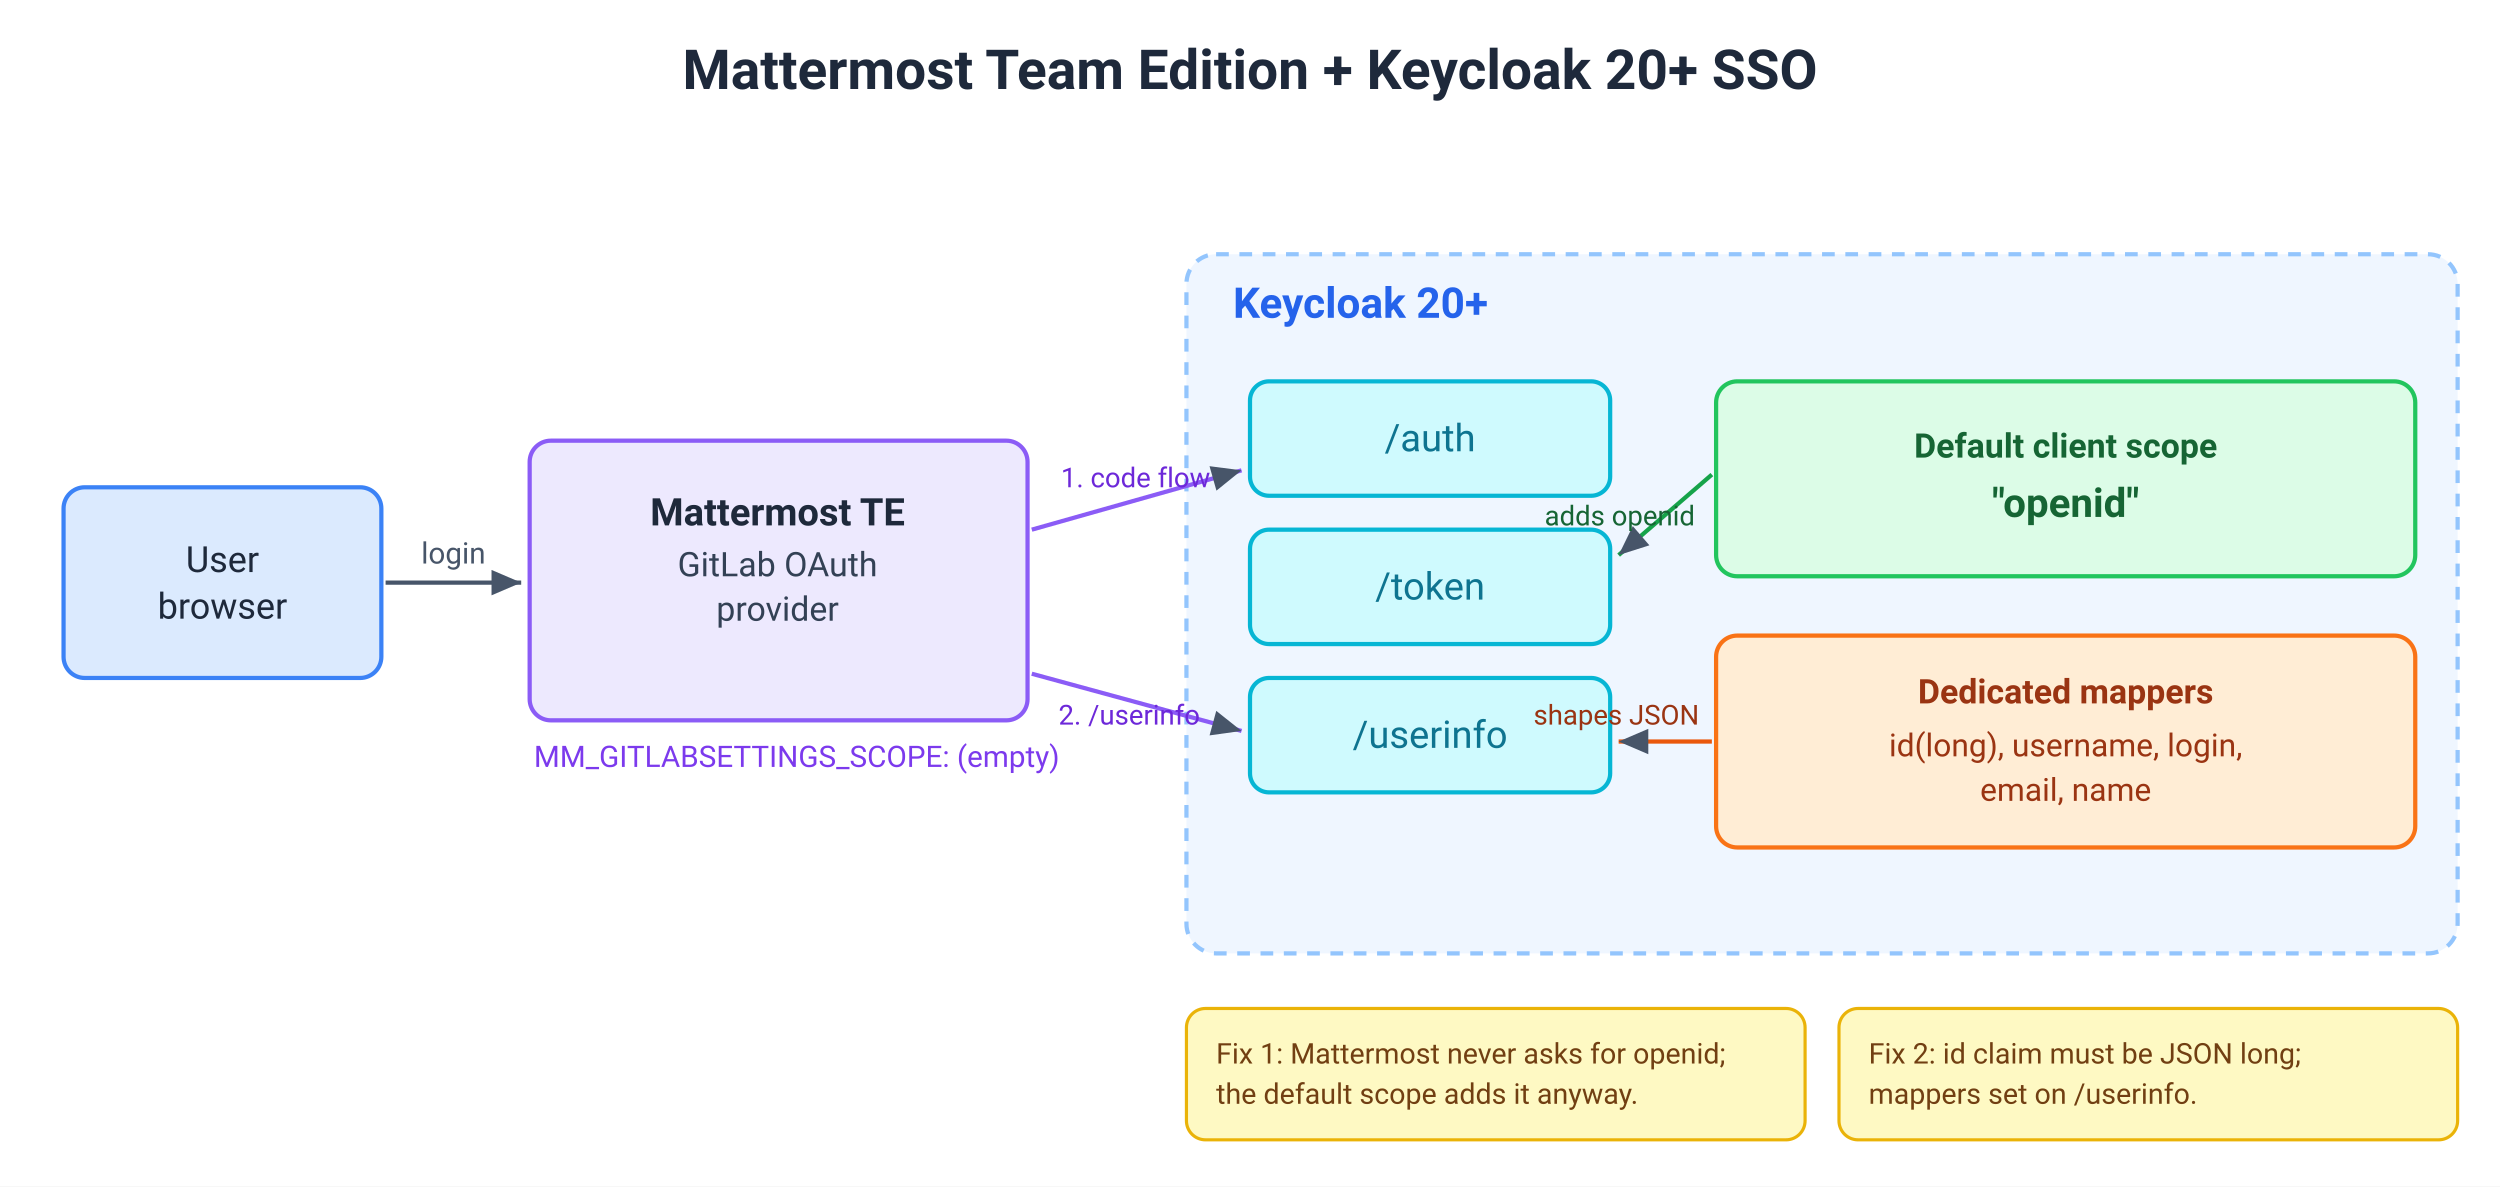
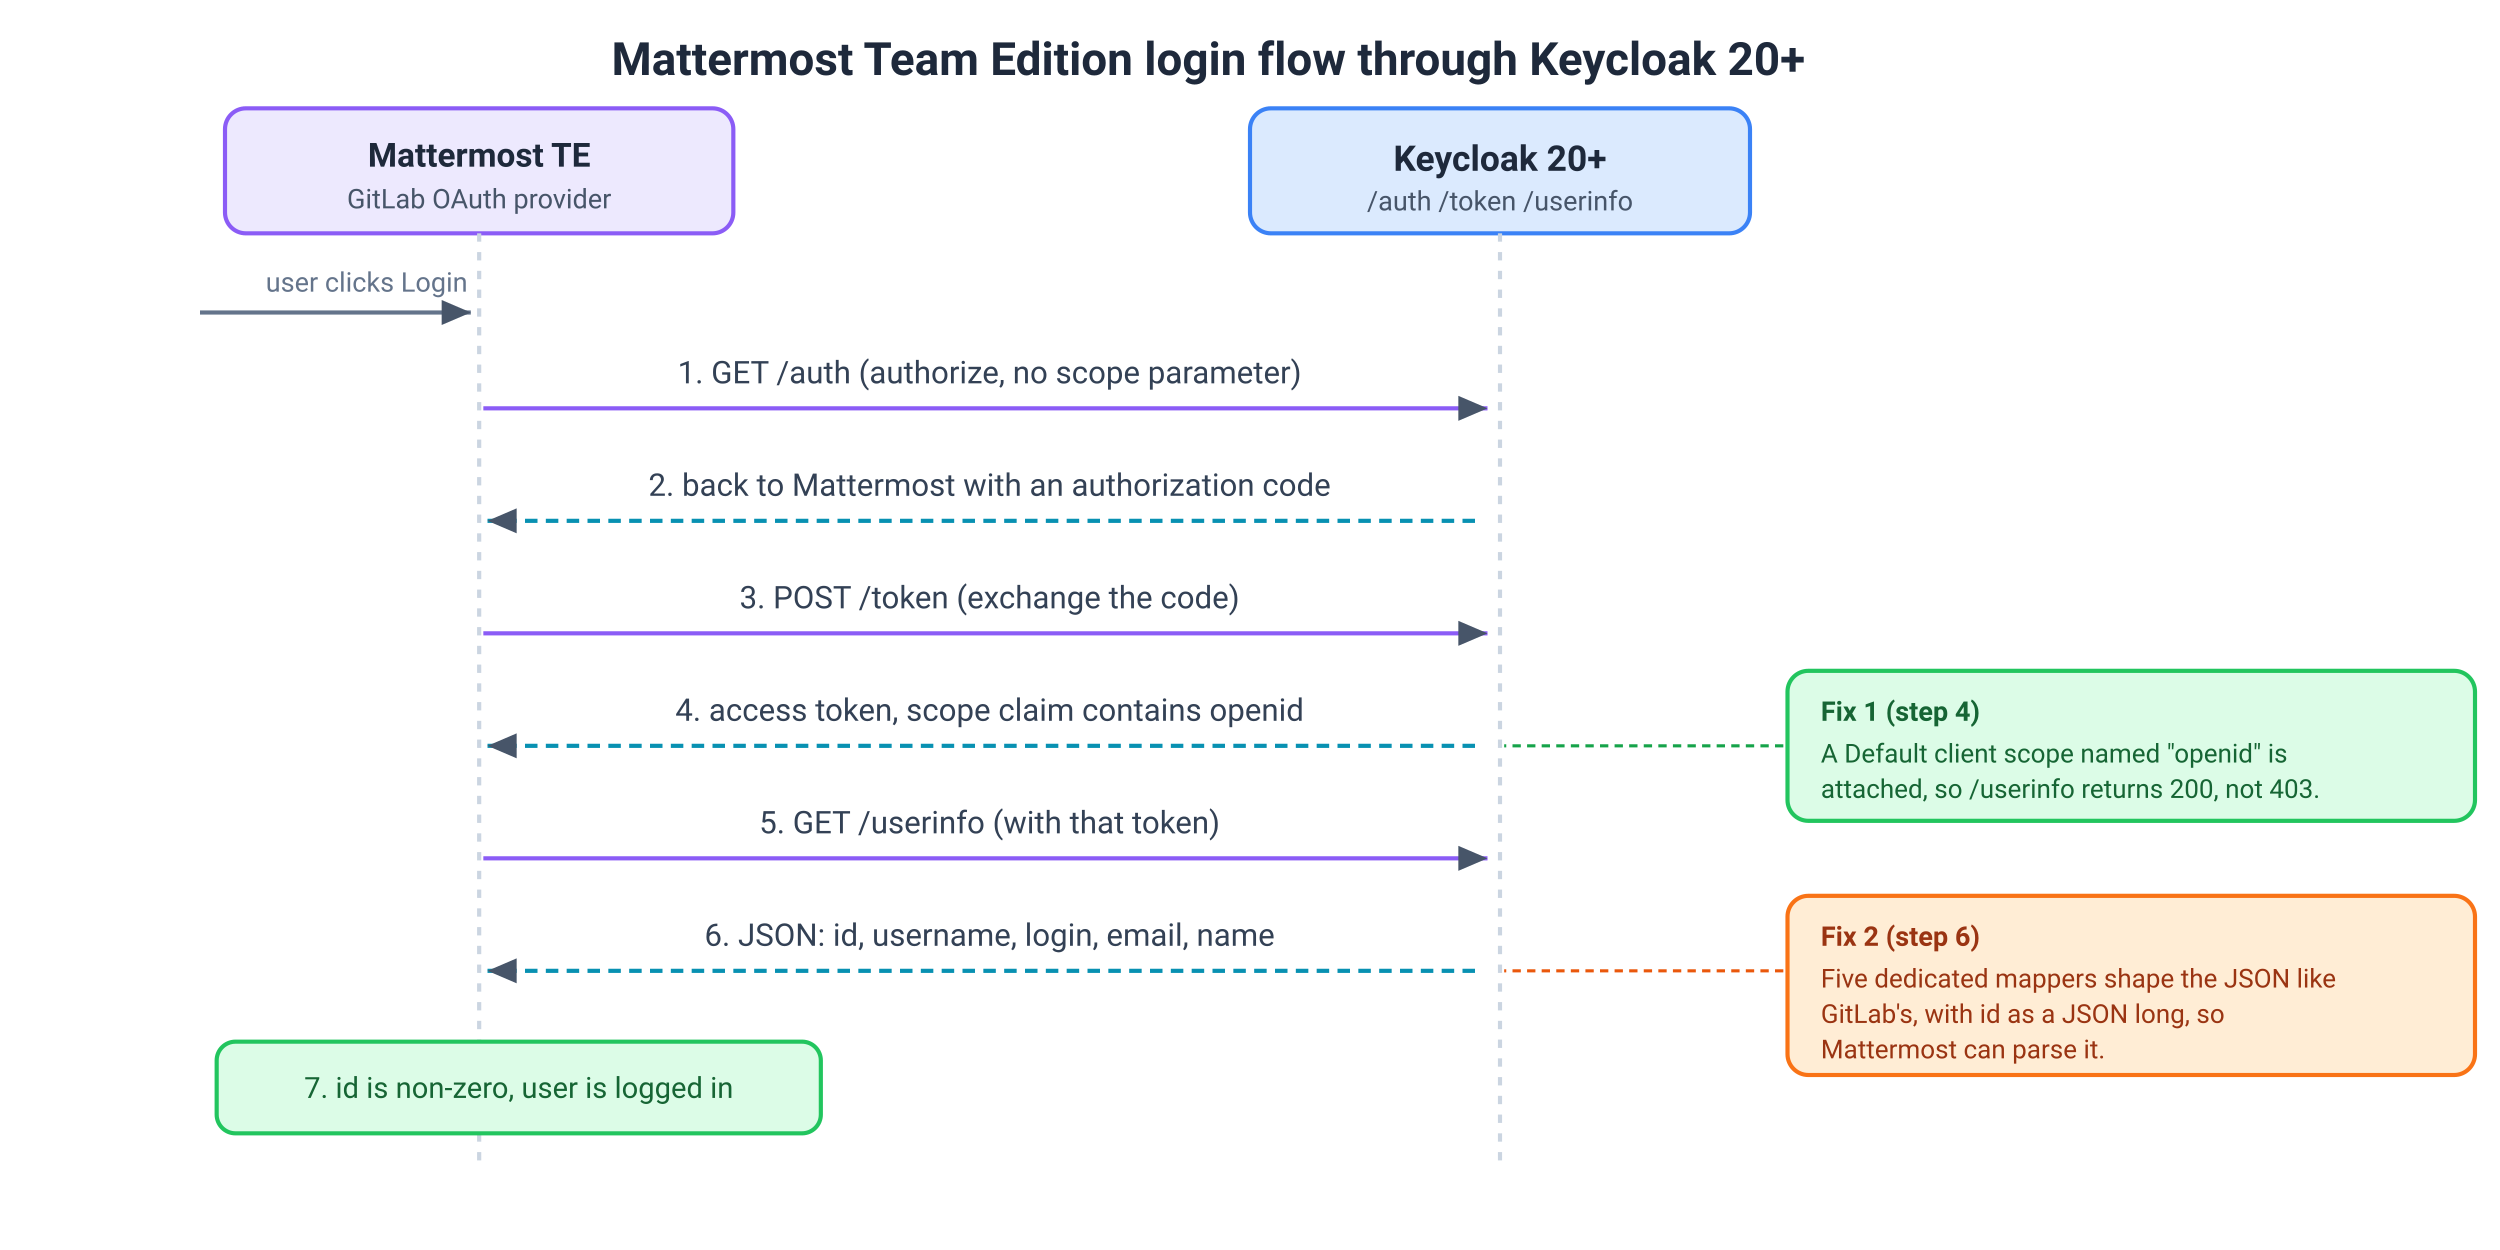
- <svg xmlns="http://www.w3.org/2000/svg" viewBox="0 0 1180 560" font-family="system-ui,-apple-system,Segoe UI,Roboto,sans-serif">
+ <svg xmlns="http://www.w3.org/2000/svg" viewBox="0 0 1200 600" font-family="system-ui,-apple-system,Segoe UI,Roboto,sans-serif">
  <defs>
    <marker id="ah" markerWidth="9" markerHeight="9" refX="7" refY="3" orient="auto">
      <path d="M0,0 L7,3 L0,6 Z" fill="#475569" />
    </marker>
  </defs>
-   <rect x="0" y="0" width="1180" height="560" fill="#ffffff" />
-   <text x="590" y="42" text-anchor="middle" font-size="26" font-weight="700" fill="#1e293b">Mattermost Team Edition  +  Keycloak 20+  SSO</text>
-   <rect x="560" y="120" width="600" height="330" rx="14" fill="#eff6ff" stroke="#93c5fd" stroke-width="2" stroke-dasharray="6 5" />
-   <text x="582" y="150" font-size="20" font-weight="700" fill="#2563eb">Keycloak 20+</text>
-   <rect x="30" y="230" width="150" height="90" rx="10" fill="#dbeafe" stroke="#3b82f6" stroke-width="2" />
-   <text x="105" y="270" text-anchor="middle" font-size="17" fill="#1e293b">User</text>
-   <text x="105" y="292" text-anchor="middle" font-size="17" fill="#1e293b">browser</text>
-   <rect x="250" y="208" width="235" height="132" rx="10" fill="#ede9fe" stroke="#8b5cf6" stroke-width="2" />
-   <text x="367" y="248" text-anchor="middle" font-size="18" font-weight="600" fill="#1e293b">Mattermost TE</text>
-   <text x="367" y="272" text-anchor="middle" font-size="16" fill="#334155">GitLab OAuth</text>
-   <text x="367" y="293" text-anchor="middle" font-size="16" fill="#334155">provider</text>
-   <text x="252" y="362" font-size="14" fill="#7c3aed">MM_GITLABSETTINGS_SCOPE: (empty)</text>
-   <rect x="590" y="180" width="170" height="54" rx="9" fill="#cffafe" stroke="#06b6d4" stroke-width="2" />
-   <text x="675" y="213" text-anchor="middle" font-size="18" fill="#0e7490">/auth</text>
-   <rect x="590" y="250" width="170" height="54" rx="9" fill="#cffafe" stroke="#06b6d4" stroke-width="2" />
-   <text x="675" y="283" text-anchor="middle" font-size="18" fill="#0e7490">/token</text>
-   <rect x="590" y="320" width="170" height="54" rx="9" fill="#cffafe" stroke="#06b6d4" stroke-width="2" />
-   <text x="675" y="353" text-anchor="middle" font-size="18" fill="#0e7490">/userinfo</text>
-   <rect x="810" y="180" width="330" height="92" rx="10" fill="#dcfce7" stroke="#22c55e" stroke-width="2" />
-   <text x="975" y="216" text-anchor="middle" font-size="16" font-weight="600" fill="#166534">Default client scope</text>
-   <text x="975" y="244" text-anchor="middle" font-size="19" font-weight="700" fill="#166534">"openid"</text>
-   <rect x="810" y="300" width="330" height="100" rx="10" fill="#ffedd5" stroke="#f97316" stroke-width="2" />
-   <text x="975" y="332" text-anchor="middle" font-size="16" font-weight="600" fill="#9a3412">Dedicated mappers</text>
-   <text x="975" y="357" text-anchor="middle" font-size="15" fill="#9a3412">id(long), username, login,</text>
-   <text x="975" y="378" text-anchor="middle" font-size="15" fill="#9a3412">email, name</text>
-   <line x1="182" y1="275" x2="246" y2="275" stroke="#475569" stroke-width="2" marker-end="url(#ah)" />
-   <text x="214" y="266" text-anchor="middle" font-size="14" fill="#475569">login</text>
-   <line x1="487" y1="250" x2="586" y2="222" stroke="#8b5cf6" stroke-width="2" marker-end="url(#ah)" />
-   <text x="536" y="230" text-anchor="middle" font-size="13" fill="#6d28d9">1. code flow</text>
-   <line x1="487" y1="318" x2="586" y2="345" stroke="#8b5cf6" stroke-width="2" marker-end="url(#ah)" />
-   <text x="533" y="342" text-anchor="middle" font-size="13" fill="#6d28d9">2. /userinfo</text>
-   <line x1="808" y1="224" x2="764" y2="262" stroke="#16a34a" stroke-width="2" marker-end="url(#ah)" />
-   <text x="800" y="248" text-anchor="end" font-size="13" fill="#166534">adds openid</text>
-   <line x1="808" y1="350" x2="764" y2="350" stroke="#ea580c" stroke-width="2" marker-end="url(#ah)" />
-   <text x="802" y="342" text-anchor="end" font-size="13" fill="#9a3412">shapes JSON</text>
-   <rect x="560" y="476" width="292" height="62" rx="9" fill="#fef9c3" stroke="#eab308" stroke-width="1.5" />
-   <text x="574" y="502" font-size="13.5" fill="#713f12">Fix 1: Mattermost never asks for openid;</text>
-   <text x="574" y="521" font-size="13.5" fill="#713f12">the default scope adds it anyway.</text>
-   <rect x="868" y="476" width="292" height="62" rx="9" fill="#fef9c3" stroke="#eab308" stroke-width="1.5" />
-   <text x="882" y="502" font-size="13.5" fill="#713f12">Fix 2: id claim must be JSON long;</text>
-   <text x="882" y="521" font-size="13.5" fill="#713f12">mappers set on /userinfo.</text>
+   <rect x="0" y="0" width="1200" height="600" fill="#ffffff" />
+   <text x="580" y="36" text-anchor="middle" font-size="22" font-weight="700" fill="#1e293b">Mattermost Team Edition login flow through Keycloak 20+</text>
+   <rect x="108" y="52" width="244" height="60" rx="10" fill="#ede9fe" stroke="#8b5cf6" stroke-width="2" />
+   <text x="230" y="80" text-anchor="middle" font-size="16" font-weight="700" fill="#1e293b">Mattermost TE</text>
+   <text x="230" y="100" text-anchor="middle" font-size="13" fill="#475569">GitLab OAuth provider</text>
+   <rect x="600" y="52" width="240" height="60" rx="10" fill="#dbeafe" stroke="#3b82f6" stroke-width="2" />
+   <text x="720" y="82" text-anchor="middle" font-size="17" font-weight="700" fill="#1e293b">Keycloak 20+</text>
+   <text x="720" y="101" text-anchor="middle" font-size="13" fill="#475569">/auth  /token  /userinfo</text>
+   <line x1="230" y1="112" x2="230" y2="560" stroke="#cbd5e1" stroke-width="2" stroke-dasharray="4 5" />
+   <line x1="720" y1="112" x2="720" y2="560" stroke="#cbd5e1" stroke-width="2" stroke-dasharray="4 5" />
+   <text x="176" y="140" text-anchor="middle" font-size="13" fill="#64748b">user clicks Login</text>
+   <line x1="96" y1="150" x2="226" y2="150" stroke="#64748b" stroke-width="2" marker-end="url(#ah)" />
+   <text x="475" y="184" text-anchor="middle" font-size="15" fill="#334155">1.  GET /auth  (authorize, no scope parameter)</text>
+   <line x1="232" y1="196" x2="714" y2="196" stroke="#8b5cf6" stroke-width="2" marker-end="url(#ah)" />
+   <text x="475" y="238" text-anchor="middle" font-size="15" fill="#334155">2.  back to Mattermost with an authorization code</text>
+   <line x1="708" y1="250" x2="234" y2="250" stroke="#0891b2" stroke-width="2" stroke-dasharray="6 4" marker-end="url(#ah)" />
+   <text x="475" y="292" text-anchor="middle" font-size="15" fill="#334155">3.  POST /token  (exchange the code)</text>
+   <line x1="232" y1="304" x2="714" y2="304" stroke="#8b5cf6" stroke-width="2" marker-end="url(#ah)" />
+   <text x="475" y="346" text-anchor="middle" font-size="15" fill="#334155">4.  access token, scope claim contains openid</text>
+   <line x1="708" y1="358" x2="234" y2="358" stroke="#0891b2" stroke-width="2" stroke-dasharray="6 4" marker-end="url(#ah)" />
+   <text x="475" y="400" text-anchor="middle" font-size="15" fill="#334155">5.  GET /userinfo  (with that token)</text>
+   <line x1="232" y1="412" x2="714" y2="412" stroke="#8b5cf6" stroke-width="2" marker-end="url(#ah)" />
+   <text x="475" y="454" text-anchor="middle" font-size="15" fill="#334155">6.  JSON: id, username, login, email, name</text>
+   <line x1="708" y1="466" x2="234" y2="466" stroke="#0891b2" stroke-width="2" stroke-dasharray="6 4" marker-end="url(#ah)" />
+   <rect x="104" y="500" width="290" height="44" rx="9" fill="#dcfce7" stroke="#22c55e" stroke-width="2" />
+   <text x="249" y="527" text-anchor="middle" font-size="14" fill="#166534">7.  id is non-zero, user is logged in</text>
+   <line x1="856" y1="358" x2="722" y2="358" stroke="#16a34a" stroke-width="1.5" stroke-dasharray="4 3" />
+   <rect x="858" y="322" width="330" height="72" rx="10" fill="#dcfce7" stroke="#22c55e" stroke-width="2" />
+   <text x="874" y="346" font-size="13" font-weight="700" fill="#166534">Fix 1  (step 4)</text>
+   <text x="874" y="366" font-size="12.5" fill="#166534">A Default client scope named "openid" is</text>
+   <text x="874" y="383" font-size="12.5" fill="#166534">attached, so /userinfo returns 200, not 403.</text>
+   <line x1="856" y1="466" x2="722" y2="466" stroke="#ea580c" stroke-width="1.5" stroke-dasharray="4 3" />
+   <rect x="858" y="430" width="330" height="86" rx="10" fill="#ffedd5" stroke="#f97316" stroke-width="2" />
+   <text x="874" y="454" font-size="13" font-weight="700" fill="#9a3412">Fix 2  (step 6)</text>
+   <text x="874" y="474" font-size="12.5" fill="#9a3412">Five dedicated mappers shape the JSON like</text>
+   <text x="874" y="491" font-size="12.5" fill="#9a3412">GitLab's, with id as a JSON long, so</text>
+   <text x="874" y="508" font-size="12.5" fill="#9a3412">Mattermost can parse it.</text>
</svg>
